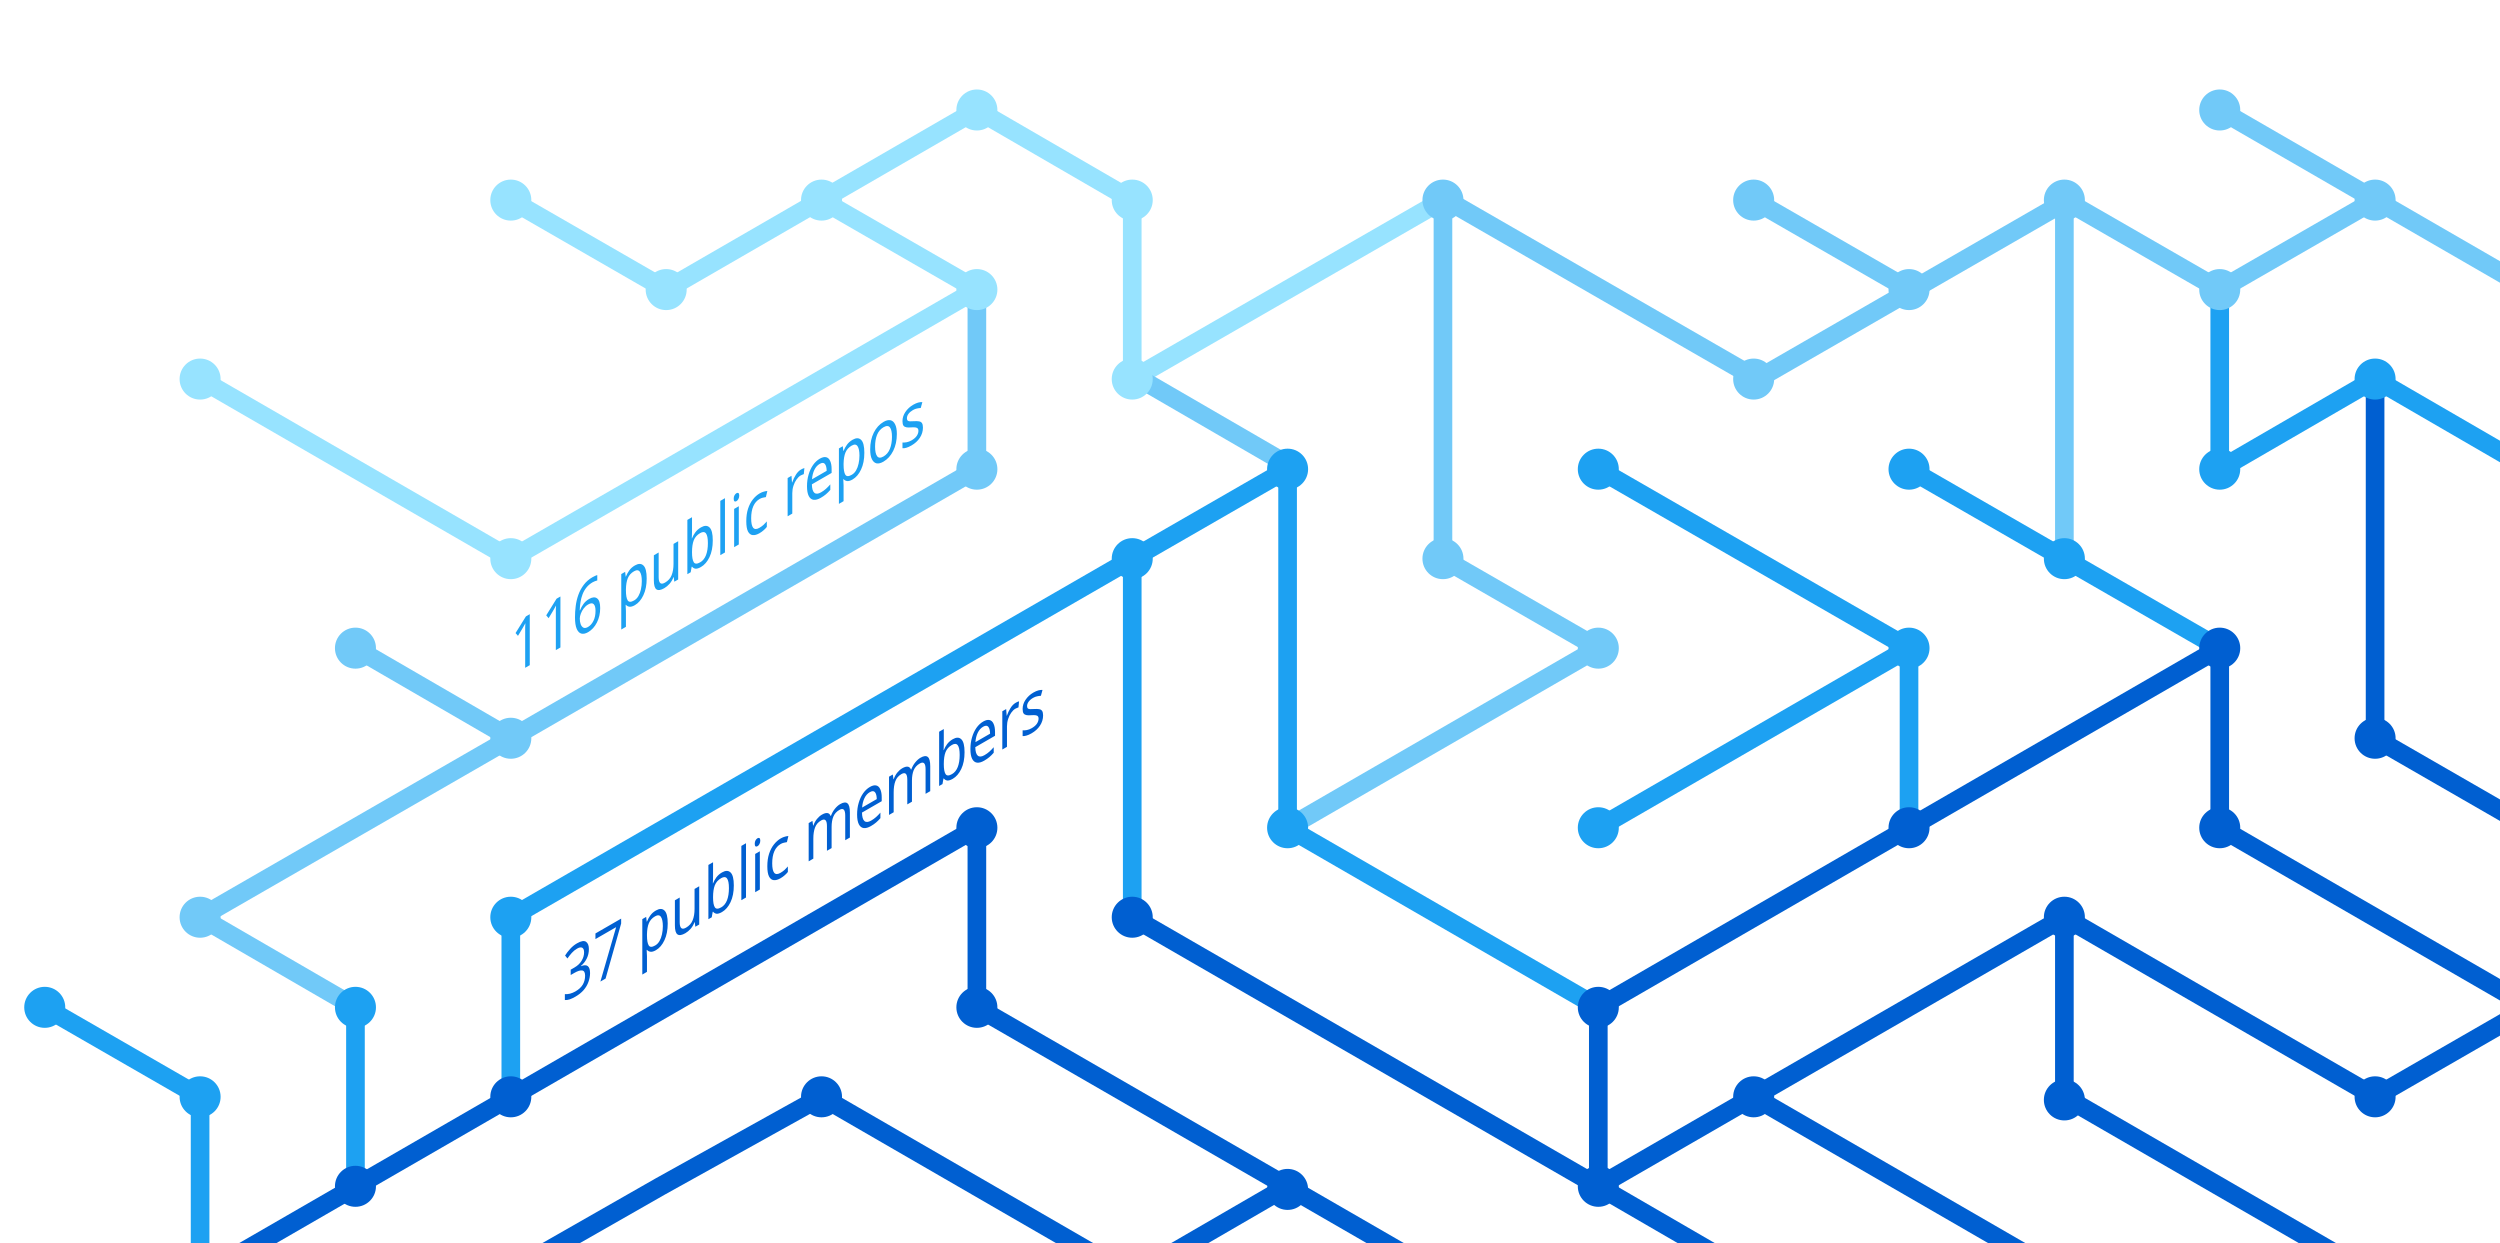
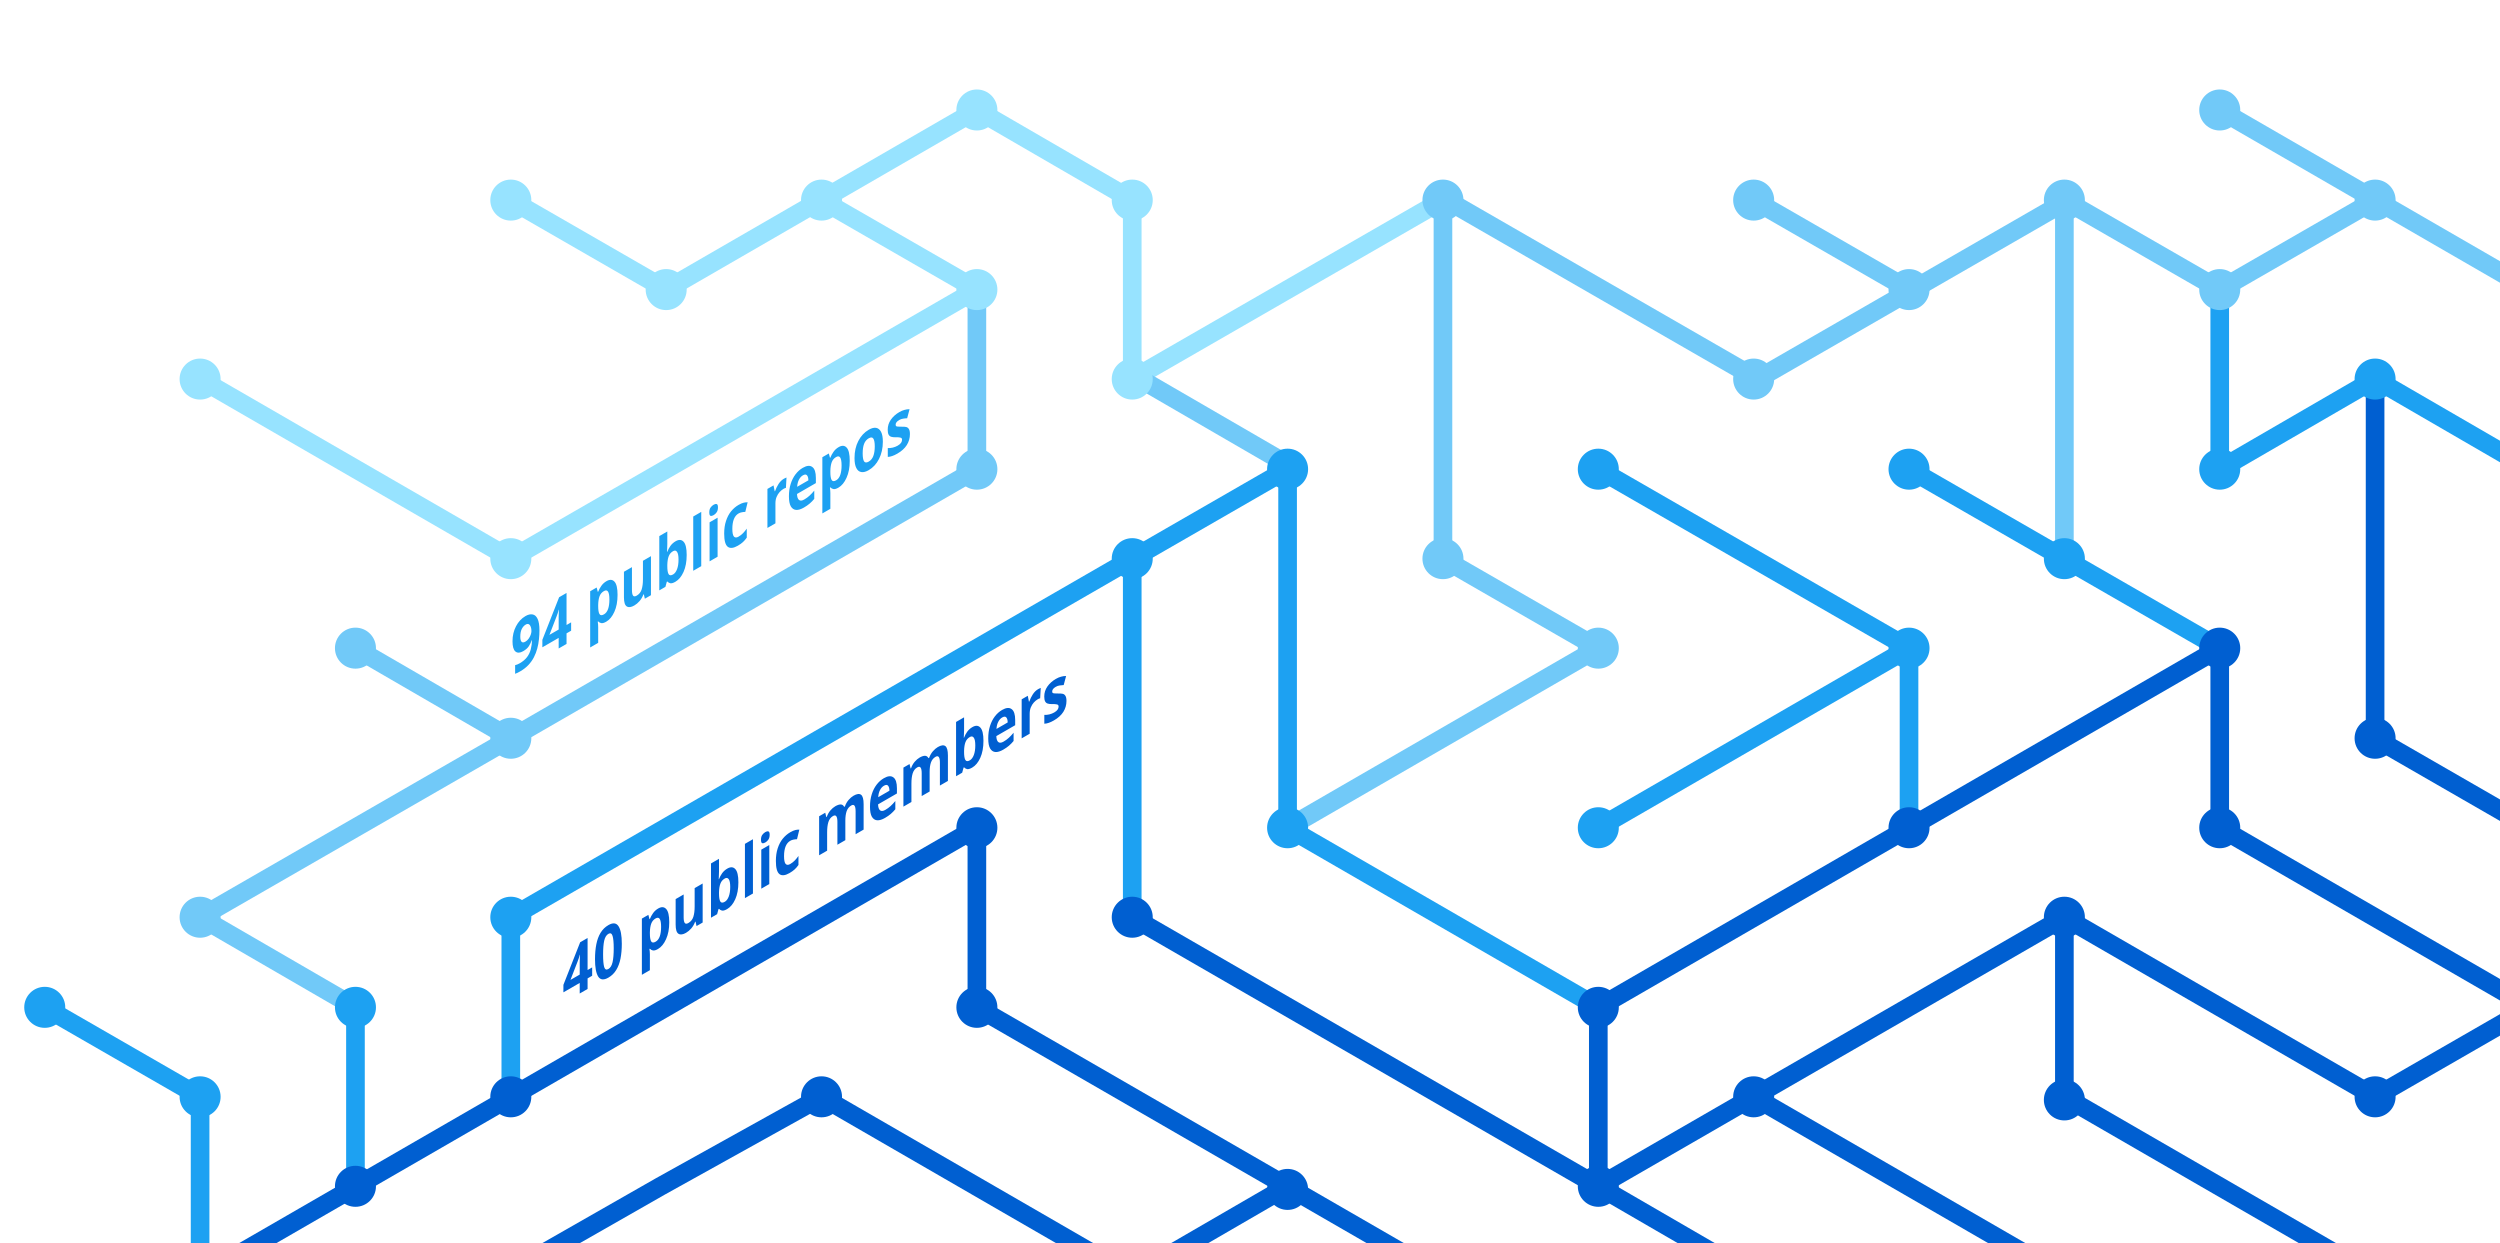
<svg xmlns="http://www.w3.org/2000/svg" version="1.1" x="0px" y="0px" viewBox="0 0 402.3 200" style="enable-background:new 0 0 402.3 200;" xml:space="preserve">
  <style type="text/css">
	.st0{display:none;}
	.st1{fill:none;stroke:#005FD1;stroke-width:3;stroke-miterlimit:10;}
	.st2{fill:none;stroke:#1DA1F2;stroke-width:3;stroke-miterlimit:10;}
	.st3{fill:none;stroke:#FBAD1B;stroke-width:3;stroke-miterlimit:10;}
	.st4{fill:none;stroke:#71C9F8;stroke-width:3;stroke-miterlimit:10;}
	.st5{fill:none;stroke:#199855;stroke-width:3;stroke-miterlimit:10;}
	.st6{fill:none;stroke:#000000;stroke-width:3;stroke-miterlimit:10;}
	.st7{fill:none;stroke:#97E3FF;stroke-width:3;stroke-miterlimit:10;}
	.st8{fill:none;stroke:#70C5DC;stroke-width:3;stroke-miterlimit:10;}
	.st9{fill:none;stroke:#DF235F;stroke-miterlimit:10;}
	.st10{fill:#1A5CA7;}
	.st11{fill:#1DA1F2;}
	.st12{fill:#97E3FF;}
	.st13{fill:#71C9F8;}
	.st14{fill:#005FD1;}
- 	.st15{font-family:'HelveticaNeue-Bold';}
+ 	.st15{font-family:HelveticaNeue-Bold, system-ui, sans-serif; font-weight:bold;}
	.st16{font-size:11.5px;}
</style>
  <g id="guides" class="st0">
</g>
  <g id="lines">
    <polyline class="st1" points="382.2,205.4 332.2,176.5 332.2,147.6  " />
    <polyline class="st1" points="357.2,104.3 357.2,133.2 407.2,162.1  " />
    <line class="st2" x1="307.2" y1="104.3" x2="257.2" y2="133.2" />
    <line class="st1" x1="332.2" y1="205.4" x2="282.2" y2="176.5" />
    <polyline class="st4" points="157.2,46.6 157.2,75.5 82.2,118.8 32.2,147.6 57.2,162.1  " />
    <polyline class="st2" points="82.2,176.5 82.2,147.6 182.2,89.9 182.2,147.6  " />
    <polyline class="st1" points="207.2,190.9 182.2,205.4 132.2,176.5 106.3,190.9 80.9,205.4  " />
    <polyline class="st1" points="32.2,205.4 157.2,133.2 157.2,162.1 232.2,205.4  " />
    <line class="st2" x1="307.2" y1="133.2" x2="307.2" y2="104.3" />
    <polyline class="st2" points="257.2,162.1 207.2,133.2 207.2,75.5 182.2,89.9  " />
    <polyline class="st7" points="32.2,61 82.2,89.9 107.2,75.5 157.2,46.6 132.2,32.2  " />
    <line class="st4" x1="57.2" y1="104.3" x2="82.2" y2="118.8" />
    <polyline class="st4" points="207.2,133.2 257.2,104.3 232.2,89.9 232.2,32.2  " />
    <polyline class="st1" points="407.2,162.1 382.2,176.5 332.2,147.6 257.2,190.9  " />
    <line class="st4" x1="282.2" y1="32.2" x2="307.2" y2="46.6" />
    <polyline class="st7" points="232.2,32.2 182.2,61 182.2,32.2 157.2,17.7 107.2,46.6 82.2,32.2  " />
    <line class="st1" x1="257.2" y1="162.1" x2="257.2" y2="190.9" />
    <line class="st1" x1="257.2" y1="190.9" x2="282.2" y2="205.4" />
    <line class="st2" x1="257.2" y1="75.5" x2="307.2" y2="104.3" />
    <line class="st4" x1="407.2" y1="46.6" x2="357.2" y2="17.7" />
    <polyline class="st2" points="307.2,75.5 332.2,89.9 357.2,104.3  " />
    <line class="st4" x1="332.2" y1="32.2" x2="332.2" y2="89.9" />
    <polyline class="st2" points="407.2,75.5 382.2,61 357.2,75.5 357.2,46.6  " />
    <polyline class="st1" points="382.2,61 382.2,118.8 407.2,133.2  " />
    <line class="st1" x1="257.2" y1="162.1" x2="357.2" y2="104.3" />
    <line class="st4" x1="183.5" y1="61" x2="208.5" y2="75.5" />
    <line class="st2" x1="57.2" y1="162.1" x2="57.2" y2="191.4" />
    <polyline class="st4" points="332.2,32.2 357.2,46.6 382.2,32.2  " />
    <polyline class="st4" points="332.8,32.2 282.8,61 232.8,32.2  " />
    <line class="st1" x1="182.2" y1="147.6" x2="257.2" y2="190.9" />
    <polyline class="st2" points="32.2,205.4 32.2,176.5 7.2,162.1  " />
  </g>
  <g id="circles">
    <circle class="st11" cx="32.2" cy="176.5" r="3.3" />
    <circle class="st12" cx="132.2" cy="32.2" r="3.3" />
    <circle class="st12" cx="107.2" cy="46.6" r="3.3" />
    <circle class="st12" cx="82.2" cy="32.2" r="3.3" />
    <circle class="st13" cx="232.2" cy="32.2" r="3.3" />
    <circle class="st12" cx="182.2" cy="61" r="3.3" />
    <circle class="st11" cx="182.2" cy="89.9" r="3.3" />
    <circle class="st12" cx="157.2" cy="46.6" r="3.3" />
    <circle class="st11" cx="207.2" cy="75.5" r="3.3" />
    <circle class="st13" cx="82.2" cy="118.8" r="3.3" />
    <circle class="st12" cx="32.2" cy="61" r="3.3" />
    <circle class="st13" cx="57.2" cy="104.3" r="3.3" />
    <circle class="st14" cx="82.2" cy="176.5" r="3.3" />
    <circle class="st14" cx="57.2" cy="190.9" r="3.3" />
    <circle class="st14" cx="207.2" cy="191.4" r="3.3" />
    <circle class="st11" cx="257.2" cy="133.2" r="3.3" />
    <circle class="st11" cx="257.2" cy="75.5" r="3.3" />
    <circle class="st13" cx="282.2" cy="32.2" r="3.3" />
    <circle class="st11" cx="307.2" cy="104.3" r="3.3" />
    <circle class="st13" cx="307.2" cy="46.6" r="3.3" />
    <circle class="st14" cx="257.2" cy="190.9" r="3.3" />
    <circle class="st11" cx="207.2" cy="133.2" r="3.3" />
    <circle class="st14" cx="257.2" cy="162.1" r="3.3" />
    <circle class="st14" cx="282.2" cy="176.5" r="3.3" />
    <circle class="st14" cx="307.2" cy="133.2" r="3.3" />
    <circle class="st13" cx="32.2" cy="147.6" r="3.3" />
    <circle class="st11" cx="82.2" cy="147.6" r="3.3" />
    <circle class="st14" cx="132.2" cy="176.5" r="3.3" />
    <circle class="st13" cx="232.2" cy="89.9" r="3.3" />
    <circle class="st13" cx="157.2" cy="75.5" r="3.3" />
    <circle class="st14" cx="182.2" cy="147.6" r="3.3" />
    <circle class="st14" cx="157.2" cy="133.2" r="3.3" />
    <circle class="st14" cx="157.2" cy="162.1" r="3.3" />
    <circle class="st13" cx="257.2" cy="104.3" r="3.3" />
    <circle class="st13" cx="282.2" cy="61" r="3.3" />
    <circle class="st12" cx="182.2" cy="32.2" r="3.3" />
    <circle class="st12" cx="157.2" cy="17.7" r="3.3" />
    <circle class="st12" cx="82.2" cy="89.9" r="3.3" />
    <circle class="st11" cx="57.2" cy="162.1" r="3.3" />
    <circle class="st14" cx="332.2" cy="147.6" r="3.3" />
    <circle class="st14" cx="332.2" cy="177" r="3.3" />
    <circle class="st14" cx="357.2" cy="104.3" r="3.3" />
    <circle class="st11" cx="307.2" cy="75.5" r="3.3" />
    <circle class="st14" cx="357.2" cy="133.2" r="3.3" />
    <circle class="st11" cx="332.2" cy="89.9" r="3.3" />
    <circle class="st13" cx="332.2" cy="32.2" r="3.3" />
    <circle class="st13" cx="357.2" cy="17.7" r="3.3" />
    <circle class="st13" cx="357.2" cy="46.6" r="3.3" />
    <circle class="st13" cx="382.2" cy="32.2" r="3.3" />
    <circle class="st11" cx="357.2" cy="75.5" r="3.3" />
    <circle class="st11" cx="382.2" cy="61" r="3.3" />
    <circle class="st14" cx="382.2" cy="118.8" r="3.3" />
    <circle class="st14" cx="382.2" cy="176.5" r="3.3" />
    <circle class="st11" cx="7.2" cy="162.1" r="3.3" />
  </g>
  <g id="text">
-     <text transform="matrix(0.75 -0.433 0 1 90.5106 161.479)" class="st14 st15 st16">37 public members</text>
-     <text transform="matrix(0.75 -0.433 0 1 82.1912 108.8037)" class="st11 st15 st16">116 public repos</text>
+     <text transform="matrix(0.75 -0.433 0 1 90.5106 161.479)" class="st14 st15 st16">40 public members</text>
+     <text transform="matrix(0.75 -0.433 0 1 82.1912 108.8037)" class="st11 st15 st16">94 public repos</text>
  </g>
</svg>
